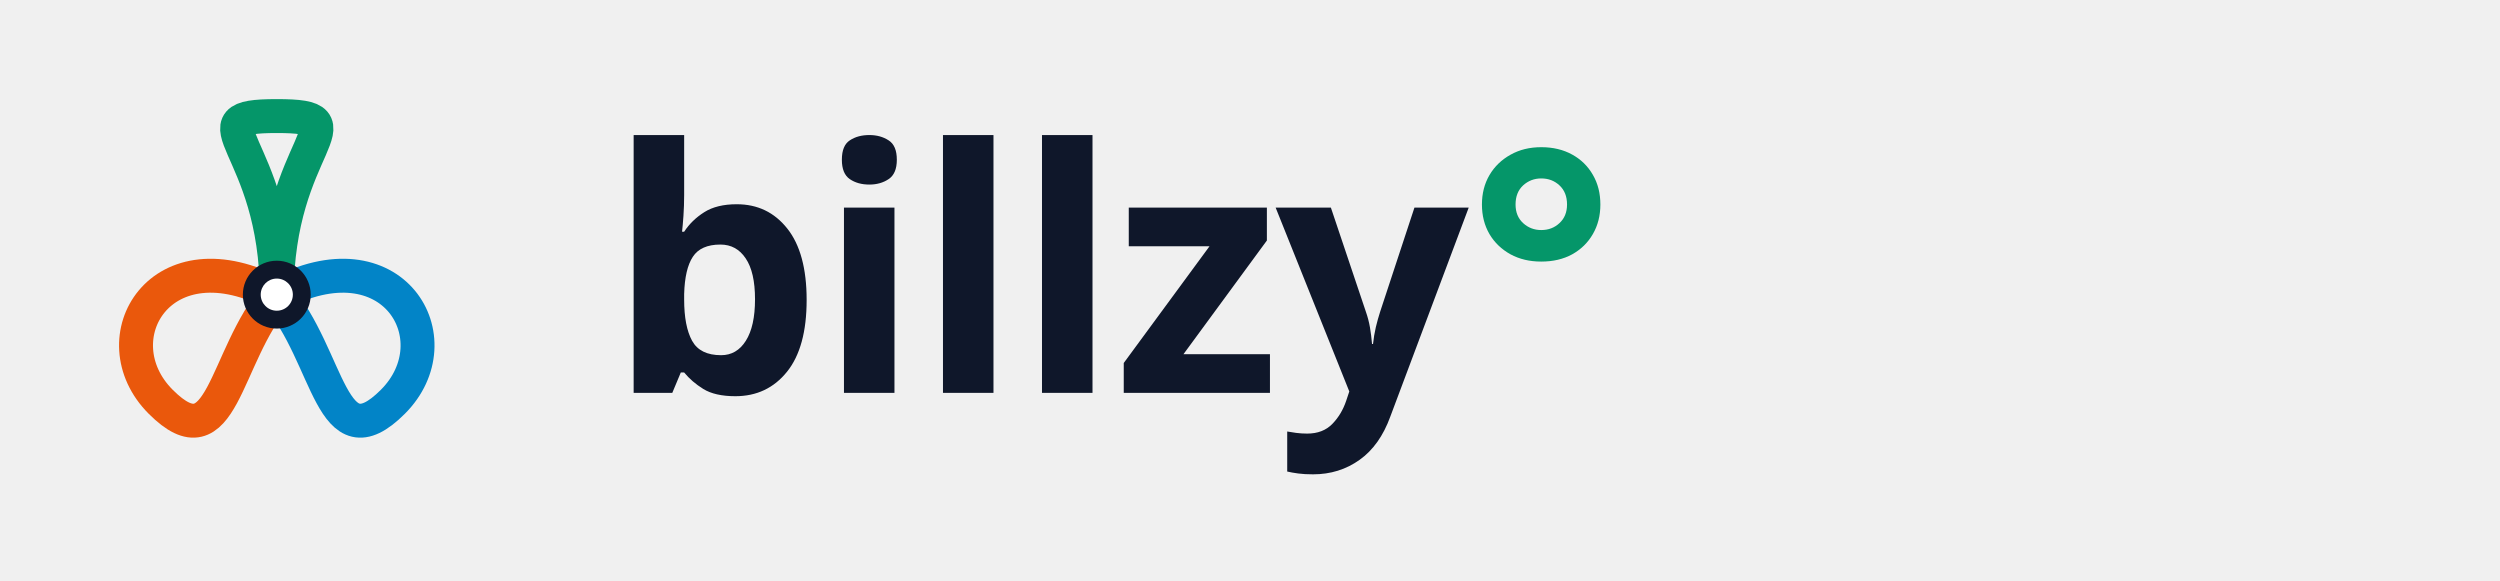
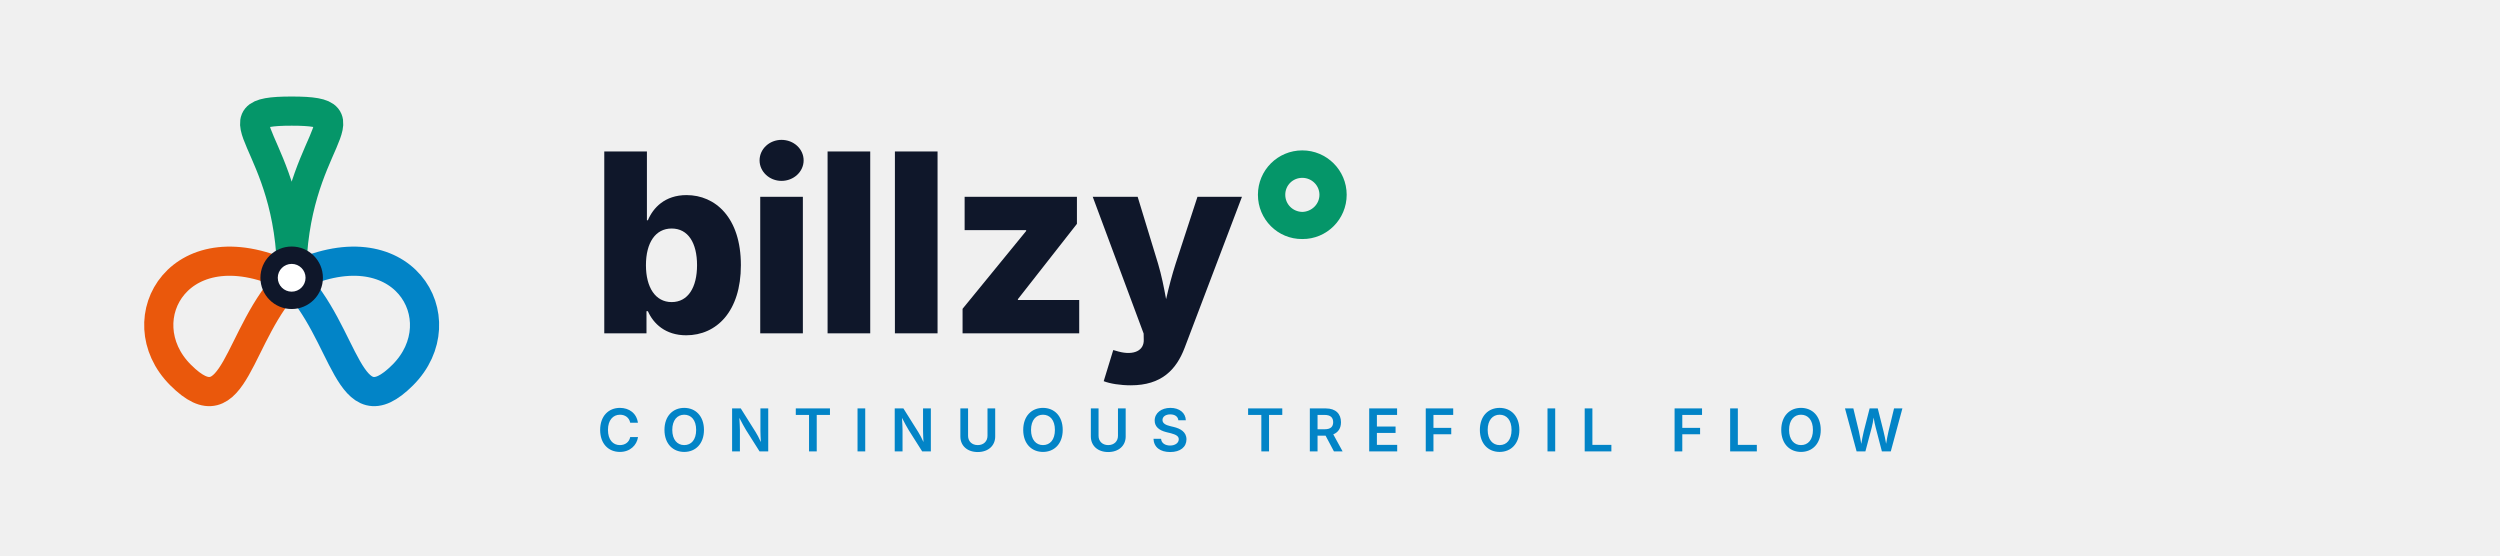
- <svg xmlns="http://www.w3.org/2000/svg" viewBox="0 0 280 65" width="100%" height="100%" fill="none">
+ <svg xmlns="http://www.w3.org/2000/svg" viewBox="0 0 360 80" width="100%" height="100%" fill="none">
  <style>
    .bz-text { fill: #0F172A; }
+     .bz-subtext { fill: #0284C7; }
    .bz-dot { fill: #059669; }
    .bz-center-outer { fill: #0F172A; }
    .bz-center-inner { fill: #FFFFFF; }
    .bz-pipe-green { stroke: #059669; }
    .bz-pipe-blue { stroke: #0284C7; }
    .bz-pipe-amber { stroke: #EA580C; }
    @media (prefers-color-scheme: dark) {
      .bz-text { fill: #FFFFFF; }
+       .bz-subtext { fill: #00C2FF; }
      .bz-dot { fill: #00E676; }
      .bz-center-outer { fill: #FFFFFF; }
      .bz-center-inner { fill: #020817; }
      .bz-pipe-green { stroke: #00E676; }
      .bz-pipe-blue { stroke: #00C2FF; }
      .bz-pipe-amber { stroke: #FF7A00; }
    }
  </style>
-   <g transform="translate(6, 8)">
-     <path class="bz-pipe-green" d="M25 25 C25 8, 35 5, 25 5 C15 5, 25 8, 25 25 Z" stroke-width="3.8" stroke-linecap="round" fill="none" />
-     <path class="bz-pipe-blue" d="M25 25 C38 18, 45 30, 38 37 C31 44, 31 32, 25 25 Z" stroke-width="3.8" stroke-linecap="round" fill="none" />
-     <path class="bz-pipe-amber" d="M25 25 C12 18, 5 30, 12 37 C19 44, 19 32, 25 25 Z" stroke-width="3.8" stroke-linecap="round" fill="none" />
-     <circle class="bz-center-outer" cx="25" cy="25" r="3.8" />
-     <circle class="bz-center-inner" cx="25" cy="25" r="1.8" />
+   <g transform="translate(12, 10)">
+     <path class="bz-pipe-green" d="M30 30 C30 10, 42 6, 30 6 C18 6, 30 10, 30 30 Z" stroke-width="4.2" stroke-linecap="round" fill="none" />
+     <path class="bz-pipe-blue" d="M30 30 C46 22, 54 36, 46 44 C38 52, 38 38, 30 30 Z" stroke-width="4.2" stroke-linecap="round" fill="none" />
+     <path class="bz-pipe-amber" d="M30 30 C14 22, 6 36, 14 44 C22 52, 22 38, 30 30 Z" stroke-width="4.2" stroke-linecap="round" fill="none" />
+     <circle class="bz-center-outer" cx="30" cy="30" r="4.5" />
+     <circle class="bz-center-inner" cx="30" cy="30" r="2" />
  </g>
-   <g transform="translate(68, 44)">
-     <text font-family="'Plus Jakarta Sans', system-ui, sans-serif" font-weight="800" font-size="38" letter-spacing="-0.5" class="bz-text">
+   <g transform="translate(85, 48)">
+     <text font-family="'Plus Jakarta Sans', system-ui, -apple-system, sans-serif" font-weight="800" font-size="36" letter-spacing="-0.5" class="bz-text">
      billzy<tspan class="bz-dot">°</tspan>
    </text>
  </g>
+   <g transform="translate(86, 65)">
+     <text font-family="'Inter', system-ui, -apple-system, sans-serif" font-weight="600" font-size="8.5" letter-spacing="3" class="bz-subtext">
+       CONTINUOUS TREFOIL FLOW
+     </text>
+   </g>
</svg>
